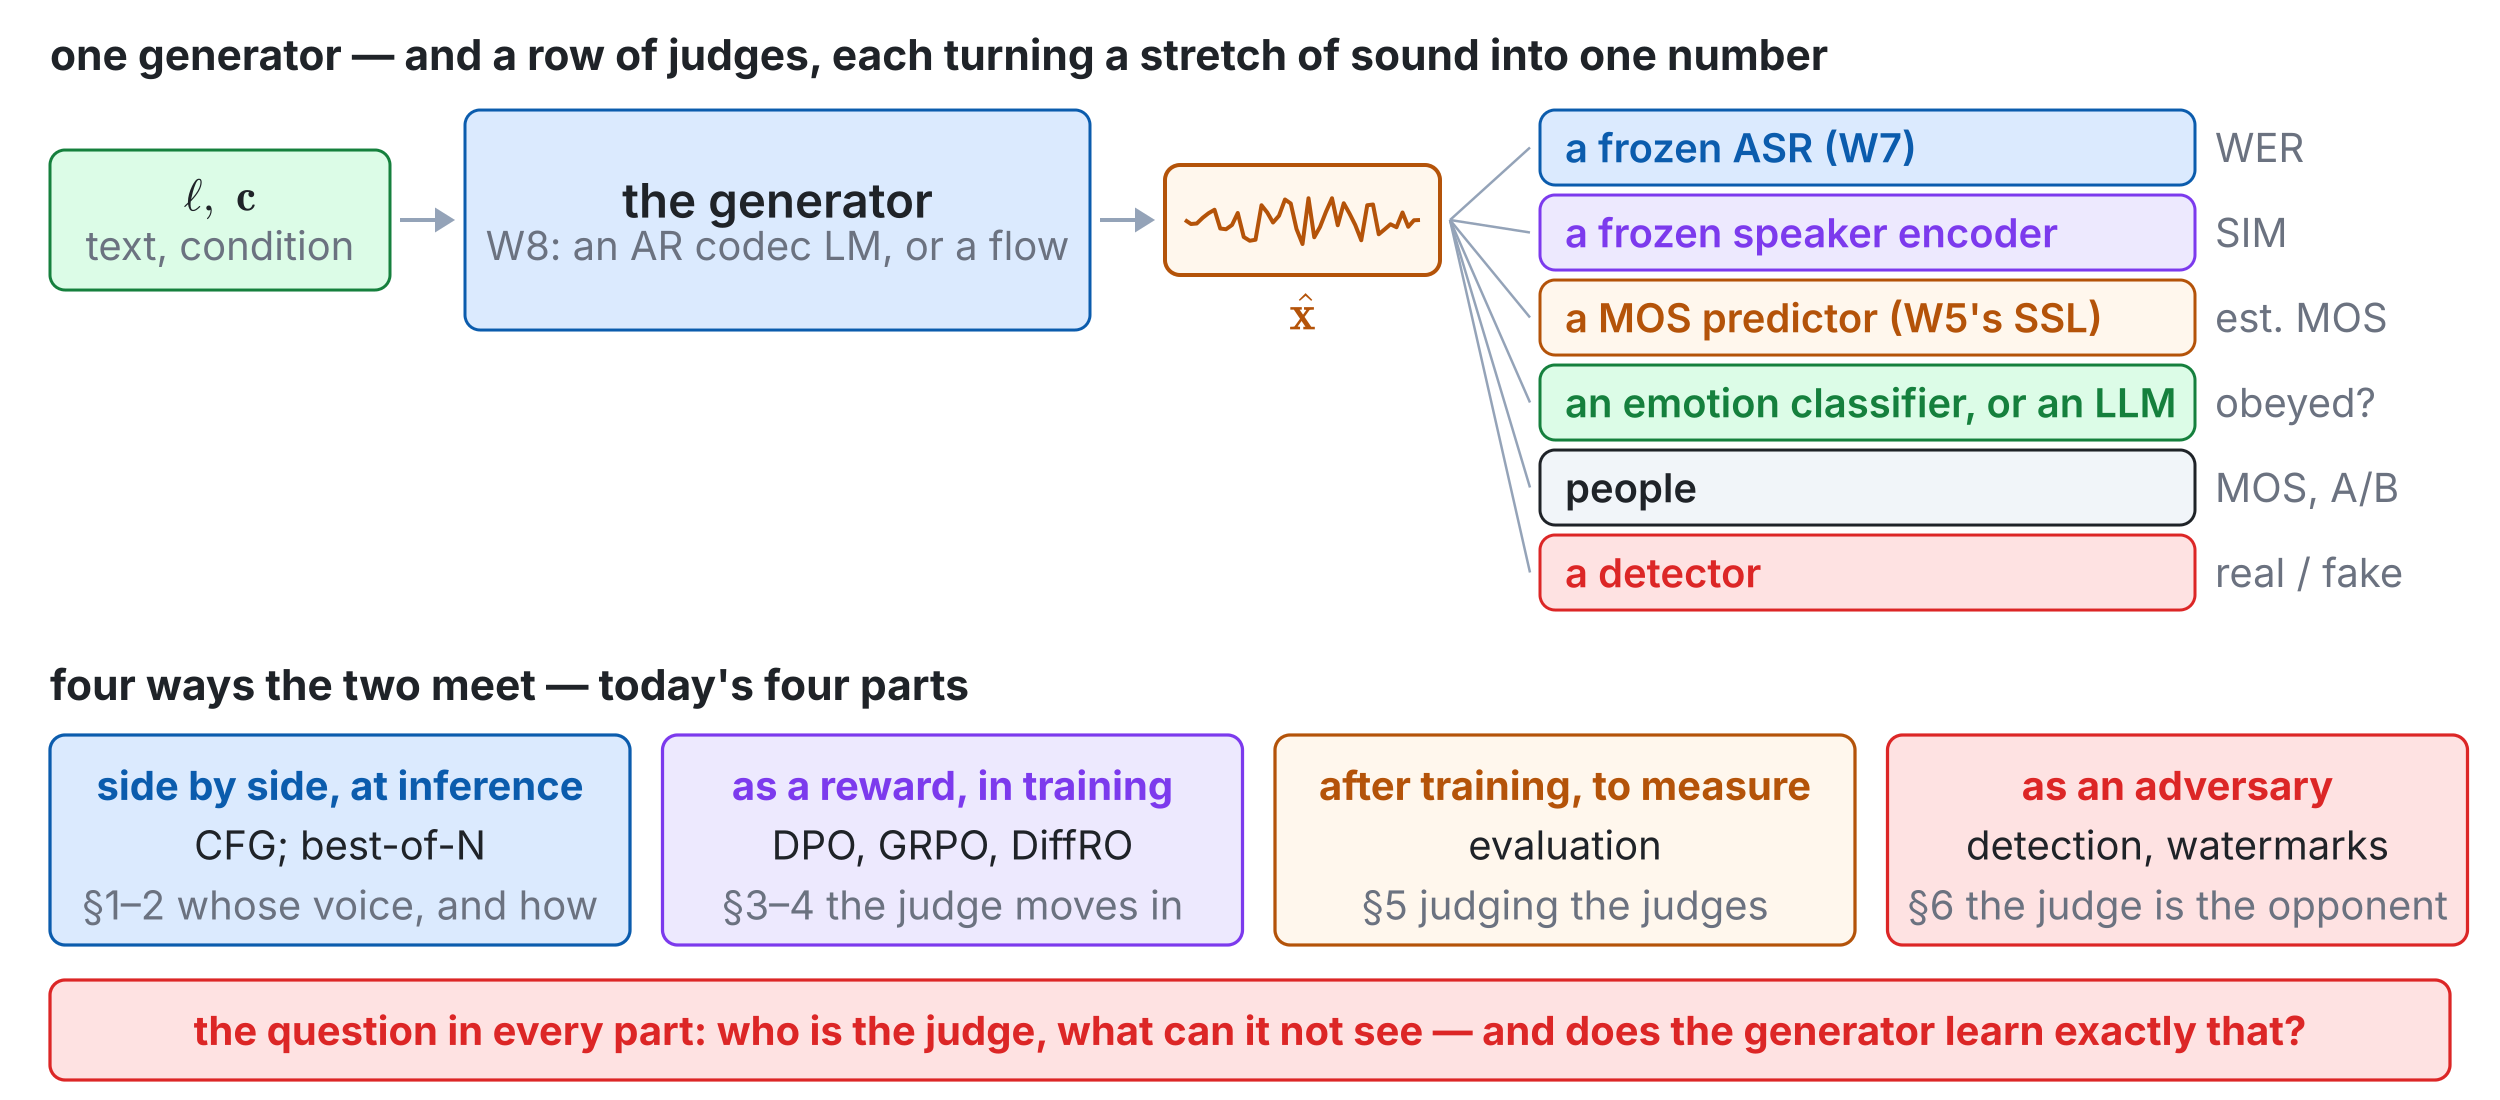
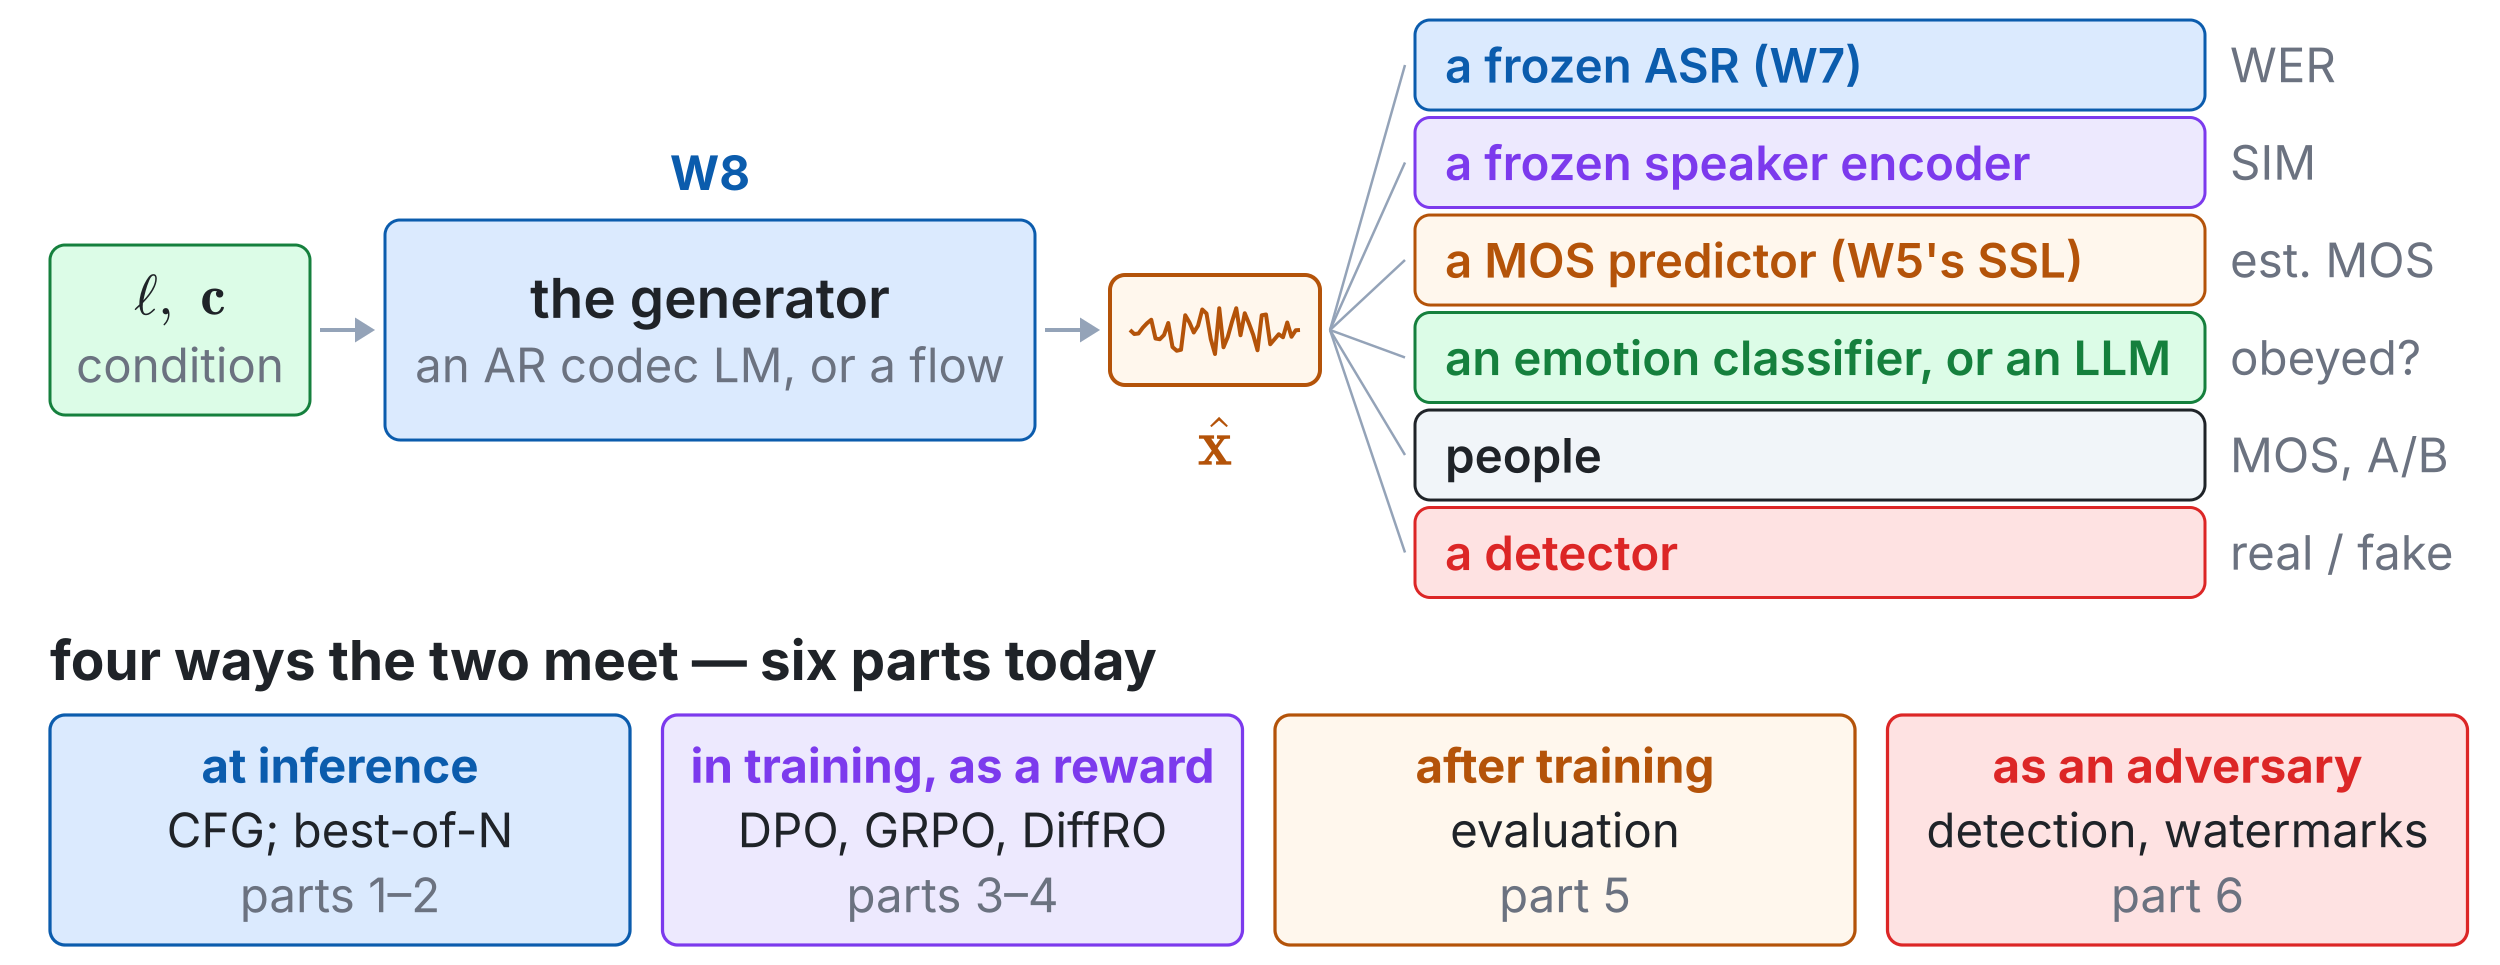
- <svg xmlns="http://www.w3.org/2000/svg" xmlns:xlink="http://www.w3.org/1999/xlink" viewBox="0 0 1000 440" width="100%" role="img" font-family="system-ui,-apple-system,Segoe UI,sans-serif">
+ <svg xmlns="http://www.w3.org/2000/svg" xmlns:xlink="http://www.w3.org/1999/xlink" viewBox="0 0 1000 386" width="100%" role="img" font-family="system-ui,-apple-system,Segoe UI,sans-serif">
  <g class="fragment" data-fragment-index="0">
-     <rect x="20.0" y="60.0" width="136.0" height="56.0" rx="6" fill="#dcfce7" stroke="#15803d" stroke-width="1.2" />
-     <svg x="73.51" y="70.579" width="28.98" height="17.421" viewBox="0 0 28.98 17.421">
+     <rect x="20.0" y="98.0" width="104.0" height="68.0" rx="6" fill="#dcfce7" stroke="#15803d" stroke-width="1.2" />
+     <svg x="53.646" y="108.516" width="36.708" height="22.066" viewBox="0 0 36.708 22.066">
      <defs>
        <style type="text/css">*{stroke-linejoin: round; stroke-linecap: butt}</style>
      </defs>
      <g id="w9t3-figure_1">
        <g id="w9t3-patch_1">
-           <path d="M 0 17.421  L 28.98 17.421  L 28.98 0  L 0 0  L 0 17.421  z " style="fill: none" />
+           <path d="M 0 22.066  L 36.708 22.066  L 36.708 0  L 0 0  L 0 22.066  z " style="fill: none" />
        </g>
        <g id="w9t3-text_1">
-           <g style="fill: #1f2328" transform="translate(0 13.67719) scale(0.18 -0.18)">
+           <g style="fill: #1f2328" transform="translate(0 17.32444) scale(0.228 -0.228)">
            <defs>
              <path id="w9t3-Cmmi10-60" d="M 153 475  Q 125 475 94 509  Q 63 544 63 575  Q 63 628 594 1113  Q 594 1141 592 1159  Q 591 1178 588 1197  Q 588 1472 631 1758  Q 675 2044 751 2328  Q 828 2613 943 2922  Q 1059 3231 1178 3463  Q 1384 3884 1628 4198  Q 1872 4513 2169 4513  Q 2372 4513 2459 4373  Q 2547 4234 2547 4025  Q 2547 2853 991 1269  Q 966 994 966 878  Q 966 78 1331 78  Q 1488 78 1642 161  Q 1797 244 1908 341  Q 2019 438 2216 628  Q 2228 641 2253 641  Q 2288 641 2319 603  Q 2350 566 2350 531  Q 2350 509 2322 488  Q 2038 209 1809 56  Q 1581 -97 1319 -97  Q 981 -97 817 193  Q 653 484 609 884  Q 438 713 191 488  Q 184 475 153 475  z M 1044 1575  Q 1384 1938 1681 2338  Q 1978 2738 2176 3180  Q 2375 3622 2375 4044  Q 2375 4347 2163 4347  Q 1934 4347 1696 3801  Q 1459 3256 1290 2622  Q 1122 1988 1044 1575  z " transform="scale(0.015625)" />
              <path id="w9t3-Cmmi10-3b" d="M 634 -1153  Q 634 -1125 659 -1100  Q 891 -878 1019 -587  Q 1147 -297 1147 25  L 1147 103  Q 1044 0 891 0  Q 744 0 641 103  Q 538 206 538 353  Q 538 503 641 603  Q 744 703 891 703  Q 1119 703 1216 492  Q 1313 281 1313 25  Q 1313 -331 1170 -651  Q 1028 -972 769 -1228  Q 744 -1241 728 -1241  Q 697 -1241 665 -1212  Q 634 -1184 634 -1153  z " transform="scale(0.015625)" />
              <path id="w9t3-Cmb10-63" d="M 1594 -38  Q 1172 -38 858 150  Q 544 338 378 667  Q 213 997 213 1422  Q 213 1738 308 2008  Q 403 2278 579 2478  Q 756 2678 1017 2789  Q 1278 2900 1594 2900  Q 1969 2900 2276 2762  Q 2584 2625 2584 2297  Q 2584 2119 2468 2000  Q 2353 1881 2175 1881  Q 1997 1881 1878 2003  Q 1759 2125 1759 2297  Q 1759 2491 1881 2591  Q 1766 2619 1600 2619  Q 1406 2619 1293 2497  Q 1181 2375 1132 2194  Q 1084 2013 1070 1830  Q 1056 1647 1056 1428  Q 1056 1134 1098 876  Q 1141 619 1287 431  Q 1434 244 1716 244  Q 1950 244 2112 398  Q 2275 553 2338 788  Q 2363 828 2413 838  L 2578 838  Q 2656 816 2656 750  Q 2656 744 2650 716  Q 2553 363 2261 162  Q 1969 -38 1594 -38  z " transform="scale(0.015625)" />
            </defs>
            <use xlink:href="#w9t3-Cmmi10-60" transform="translate(0 0.484375)" />
            <use xlink:href="#w9t3-Cmmi10-3b" transform="translate(41.60156 0.484375)" />
            <use xlink:href="#w9t3-Cmb10-63" transform="translate(116.1097 0.484375)" />
          </g>
        </g>
      </g>
    </svg>
-     <text x="88.0" y="104.0" font-size="16" font-weight="400" fill="#6b7280" text-anchor="middle" dominant-baseline="auto">text, condition</text>
-     <line x1="160.0" y1="88.0" x2="174.0" y2="88.0" stroke="#94a3b8" stroke-width="1.6" />
-     <polygon points="182.0,88.0 174.0,93.0 174.0,83.0" fill="#94a3b8" />
-     <rect x="186.0" y="44.0" width="250.0" height="88.0" rx="6" fill="#dbeafe" stroke="#0b5cad" stroke-width="1.2" />
-     <text x="311.0" y="80.0" font-size="19" font-weight="600" fill="#1f2328" text-anchor="middle" dominant-baseline="middle">the generator</text>
-     <text x="311.0" y="104.0" font-size="16" font-weight="400" fill="#6b7280" text-anchor="middle" dominant-baseline="auto">W8: an AR codec LM, or a flow</text>
-     <line x1="440.0" y1="88.0" x2="454.0" y2="88.0" stroke="#94a3b8" stroke-width="1.6" />
-     <polygon points="462.0,88.0 454.0,93.0 454.0,83.0" fill="#94a3b8" />
-     <rect x="466.0" y="66.0" width="110.0" height="44.0" rx="6" fill="#fff7ed" stroke="#b45309" stroke-width="1.6" />
-     <polyline points="474.0,88.0 476.4,89.6 478.7,89.4 481.1,87.1 483.4,85.3 485.8,83.9 488.1,91.4 490.4,91.7 492.8,90.0 495.1,85.2 497.5,94.8 499.9,96.3 502.2,95.9 504.6,82.1 506.9,85.0 509.2,89.0 511.6,86.3 514.0,79.8 516.3,81.4 518.6,91.6 521.0,97.6 523.4,79.3 525.7,94.9 528.0,90.8 530.4,84.7 532.8,79.3 535.1,90.1 537.5,81.3 539.8,85.4 542.1,90.0 544.5,96.1 546.9,82.1 549.2,81.8 551.5,93.7 553.9,91.7 556.2,89.7 558.6,90.9 561.0,85.0 563.3,90.7 565.6,88.1 568.0,88.0" fill="none" stroke="#b45309" stroke-width="1.6" />
-     <svg x="515.7" y="112.644" width="10.6" height="23.356" viewBox="0 -4 10.6 23.356">
+     <text x="72.0" y="146.0" font-size="19" font-weight="400" fill="#6b7280" text-anchor="middle" dominant-baseline="middle">condition</text>
+     <line x1="128.0" y1="132.0" x2="142.0" y2="132.0" stroke="#94a3b8" stroke-width="1.6" />
+     <polygon points="150.0,132.0 142.0,137.0 142.0,127.0" fill="#94a3b8" />
+     <rect x="154.0" y="88.0" width="260.0" height="88.0" rx="6" fill="#dbeafe" stroke="#0b5cad" stroke-width="1.2" />
+     <text x="284.0" y="119.0" font-size="22" font-weight="600" fill="#1f2328" text-anchor="middle" dominant-baseline="middle">the generator</text>
+     <text x="284.0" y="146.0" font-size="19" font-weight="400" fill="#6b7280" text-anchor="middle" dominant-baseline="middle">an AR codec LM, or a flow</text>
+     <text x="284.0" y="76.0" font-size="19" font-weight="700" fill="#0b5cad" text-anchor="middle" dominant-baseline="auto">W8</text>
+     <line x1="418.0" y1="132.0" x2="432.0" y2="132.0" stroke="#94a3b8" stroke-width="1.6" />
+     <polygon points="440.0,132.0 432.0,137.0 432.0,127.0" fill="#94a3b8" />
+     <rect x="444.0" y="110.0" width="84.0" height="44.0" rx="6" fill="#fff7ed" stroke="#b45309" stroke-width="1.6" />
+     <polyline points="452.0,132.0 453.7,133.6 455.4,133.4 457.1,131.1 458.8,129.3 460.5,127.9 462.2,135.4 463.9,135.7 465.6,134.0 467.3,129.2 469.0,138.8 470.7,140.3 472.4,139.9 474.1,126.1 475.8,129.0 477.5,133.0 479.2,130.3 480.9,123.8 482.6,125.4 484.3,135.6 486.0,141.6 487.7,123.3 489.4,138.9 491.1,134.8 492.8,128.7 494.5,123.3 496.2,134.1 497.9,125.3 499.6,129.4 501.3,134.0 503.0,140.1 504.7,126.1 506.4,125.8 508.1,137.7 509.8,135.7 511.5,133.7 513.2,134.9 514.9,129.0 516.6,134.7 518.3,132.1 520.0,132.0" fill="none" stroke="#b45309" stroke-width="1.6" />
+     <svg x="479.004" y="159.34" width="13.992" height="32.15" viewBox="0 -6.6 13.992 32.15">
      <defs>
        <style type="text/css">*{stroke-linejoin: round; stroke-linecap: butt}</style>
      </defs>
      <g id="w9t4-figure_1">
        <g id="w9t4-patch_1">
-           <path d="M 0 19.356  L 10.6 19.356  L 10.6 0  L 0 0  L 0 19.356  z " style="fill: none" />
+           <path d="M 0 25.55  L 13.992 25.55  L 13.992 0  L 0 0  L 0 25.55  z " style="fill: none" />
        </g>
        <g id="w9t4-text_1">
-           <g style="fill: #b45309" transform="translate(0 15.19688) scale(0.2 -0.2)">
+           <g style="fill: #b45309" transform="translate(0 20.05988) scale(0.264 -0.264)">
            <defs>
              <path id="w9t4-Cmr10-5e" d="M 863 3444  L 738 3578  L 1600 4441  L 2456 3578  L 2328 3444  L 1600 4084  L 863 3444  z " transform="scale(0.015625)" />
              <path id="w9t4-Cmb10-78" d="M 109 0  L 109 325  Q 628 325 678 384  L 1381 1350  L 588 2516  L 141 2516  L 141 2841  L 1606 2841  L 1606 2516  L 1331 2516  L 1766 1881  L 2181 2463  Q 2181 2491 2072 2503  Q 1963 2516 1888 2516  L 1888 2841  L 3156 2841  L 3156 2516  Q 2638 2516 2584 2456  L 1959 1594  L 2816 325  L 3272 325  L 3272 0  L 1797 0  L 1797 325  L 2075 325  L 1575 1063  L 1081 378  Q 1081 356 1193 340  Q 1306 325 1381 325  L 1381 0  L 109 0  z " transform="scale(0.015625)" />
            </defs>
            <use xlink:href="#w9t4-Cmr10-5e" transform="translate(7.640137 3.609375)" />
            <use xlink:href="#w9t4-Cmb10-78" transform="translate(0 0.53125)" />
          </g>
        </g>
      </g>
    </svg>
-     <text x="20.0" y="28.0" font-size="17" font-weight="700" fill="#1f2328" text-anchor="start" dominant-baseline="auto">one generator — and a row of judges, each turning a stretch of sound into one number</text>
-     <rect x="616.0" y="44.0" width="262.0" height="30.0" rx="6" fill="#dbeafe" stroke="#0b5cad" stroke-width="1.2" />
-     <text x="626.0" y="59.0" font-size="16" font-weight="600" fill="#0b5cad" text-anchor="start" dominant-baseline="middle">a frozen ASR (W7)</text>
-     <text x="886.0" y="59.0" font-size="16" font-weight="400" fill="#6b7280" text-anchor="start" dominant-baseline="middle">WER</text>
-     <line x1="580.0" y1="88.0" x2="612.0" y2="59.0" stroke="#94a3b8" stroke-width="1.0" />
-     <rect x="616.0" y="78.0" width="262.0" height="30.0" rx="6" fill="#ede9fe" stroke="#7c3aed" stroke-width="1.2" />
-     <text x="626.0" y="93.0" font-size="16" font-weight="600" fill="#7c3aed" text-anchor="start" dominant-baseline="middle">a frozen speaker encoder</text>
-     <text x="886.0" y="93.0" font-size="16" font-weight="400" fill="#6b7280" text-anchor="start" dominant-baseline="middle">SIM</text>
-     <line x1="580.0" y1="88.0" x2="612.0" y2="93.0" stroke="#94a3b8" stroke-width="1.0" />
-     <rect x="616.0" y="112.0" width="262.0" height="30.0" rx="6" fill="#fff7ed" stroke="#b45309" stroke-width="1.2" />
-     <text x="626.0" y="127.0" font-size="16" font-weight="600" fill="#b45309" text-anchor="start" dominant-baseline="middle">a MOS predictor (W5's SSL)</text>
-     <text x="886.0" y="127.0" font-size="16" font-weight="400" fill="#6b7280" text-anchor="start" dominant-baseline="middle">est. MOS</text>
-     <line x1="580.0" y1="88.0" x2="612.0" y2="127.0" stroke="#94a3b8" stroke-width="1.0" />
-     <rect x="616.0" y="146.0" width="262.0" height="30.0" rx="6" fill="#dcfce7" stroke="#15803d" stroke-width="1.2" />
-     <text x="626.0" y="161.0" font-size="16" font-weight="600" fill="#15803d" text-anchor="start" dominant-baseline="middle">an emotion classifier, or an LLM</text>
-     <text x="886.0" y="161.0" font-size="16" font-weight="400" fill="#6b7280" text-anchor="start" dominant-baseline="middle">obeyed?</text>
-     <line x1="580.0" y1="88.0" x2="612.0" y2="161.0" stroke="#94a3b8" stroke-width="1.0" />
-     <rect x="616.0" y="180.0" width="262.0" height="30.0" rx="6" fill="#f1f5f9" stroke="#1f2328" stroke-width="1.2" />
-     <text x="626.0" y="195.0" font-size="16" font-weight="600" fill="#1f2328" text-anchor="start" dominant-baseline="middle">people</text>
-     <text x="886.0" y="195.0" font-size="16" font-weight="400" fill="#6b7280" text-anchor="start" dominant-baseline="middle">MOS, A/B</text>
-     <line x1="580.0" y1="88.0" x2="612.0" y2="195.0" stroke="#94a3b8" stroke-width="1.0" />
-     <rect x="616.0" y="214.0" width="262.0" height="30.0" rx="6" fill="#fee2e2" stroke="#dc2626" stroke-width="1.2" />
-     <text x="626.0" y="229.0" font-size="16" font-weight="600" fill="#dc2626" text-anchor="start" dominant-baseline="middle">a detector</text>
-     <text x="886.0" y="229.0" font-size="16" font-weight="400" fill="#6b7280" text-anchor="start" dominant-baseline="middle">real / fake</text>
-     <line x1="580.0" y1="88.0" x2="612.0" y2="229.0" stroke="#94a3b8" stroke-width="1.0" />
+     <rect x="566.0" y="8.0" width="316.0" height="36.0" rx="6" fill="#dbeafe" stroke="#0b5cad" stroke-width="1.2" />
+     <text x="578.0" y="26.0" font-size="19" font-weight="600" fill="#0b5cad" text-anchor="start" dominant-baseline="middle">a frozen ASR (W7)</text>
+     <text x="892.0" y="26.0" font-size="19" font-weight="400" fill="#6b7280" text-anchor="start" dominant-baseline="middle">WER</text>
+     <line x1="532.0" y1="132.0" x2="562.0" y2="26.0" stroke="#94a3b8" stroke-width="1.0" />
+     <rect x="566.0" y="47.0" width="316.0" height="36.0" rx="6" fill="#ede9fe" stroke="#7c3aed" stroke-width="1.2" />
+     <text x="578.0" y="65.0" font-size="19" font-weight="600" fill="#7c3aed" text-anchor="start" dominant-baseline="middle">a frozen speaker encoder</text>
+     <text x="892.0" y="65.0" font-size="19" font-weight="400" fill="#6b7280" text-anchor="start" dominant-baseline="middle">SIM</text>
+     <line x1="532.0" y1="132.0" x2="562.0" y2="65.0" stroke="#94a3b8" stroke-width="1.0" />
+     <rect x="566.0" y="86.0" width="316.0" height="36.0" rx="6" fill="#fff7ed" stroke="#b45309" stroke-width="1.2" />
+     <text x="578.0" y="104.0" font-size="19" font-weight="600" fill="#b45309" text-anchor="start" dominant-baseline="middle">a MOS predictor (W5's SSL)</text>
+     <text x="892.0" y="104.0" font-size="19" font-weight="400" fill="#6b7280" text-anchor="start" dominant-baseline="middle">est. MOS</text>
+     <line x1="532.0" y1="132.0" x2="562.0" y2="104.0" stroke="#94a3b8" stroke-width="1.0" />
+     <rect x="566.0" y="125.0" width="316.0" height="36.0" rx="6" fill="#dcfce7" stroke="#15803d" stroke-width="1.2" />
+     <text x="578.0" y="143.0" font-size="19" font-weight="600" fill="#15803d" text-anchor="start" dominant-baseline="middle">an emotion classifier, or an LLM</text>
+     <text x="892.0" y="143.0" font-size="19" font-weight="400" fill="#6b7280" text-anchor="start" dominant-baseline="middle">obeyed?</text>
+     <line x1="532.0" y1="132.0" x2="562.0" y2="143.0" stroke="#94a3b8" stroke-width="1.0" />
+     <rect x="566.0" y="164.0" width="316.0" height="36.0" rx="6" fill="#f1f5f9" stroke="#1f2328" stroke-width="1.2" />
+     <text x="578.0" y="182.0" font-size="19" font-weight="600" fill="#1f2328" text-anchor="start" dominant-baseline="middle">people</text>
+     <text x="892.0" y="182.0" font-size="19" font-weight="400" fill="#6b7280" text-anchor="start" dominant-baseline="middle">MOS, A/B</text>
+     <line x1="532.0" y1="132.0" x2="562.0" y2="182.0" stroke="#94a3b8" stroke-width="1.0" />
+     <rect x="566.0" y="203.0" width="316.0" height="36.0" rx="6" fill="#fee2e2" stroke="#dc2626" stroke-width="1.2" />
+     <text x="578.0" y="221.0" font-size="19" font-weight="600" fill="#dc2626" text-anchor="start" dominant-baseline="middle">a detector</text>
+     <text x="892.0" y="221.0" font-size="19" font-weight="400" fill="#6b7280" text-anchor="start" dominant-baseline="middle">real / fake</text>
+     <line x1="532.0" y1="132.0" x2="562.0" y2="221.0" stroke="#94a3b8" stroke-width="1.0" />
  </g>
  <g class="fragment" data-fragment-index="1">
-     <text x="20.0" y="280.0" font-size="17" font-weight="700" fill="#1f2328" text-anchor="start" dominant-baseline="auto">four ways the two meet — today's four parts</text>
-     <rect x="20.0" y="294.0" width="232.0" height="84.0" rx="6" fill="#dbeafe" stroke="#0b5cad" stroke-width="1.3" />
-     <text x="136.0" y="314.0" font-size="16" font-weight="700" fill="#0b5cad" text-anchor="middle" dominant-baseline="middle">side by side, at inference</text>
-     <text x="136.0" y="338.0" font-size="16" font-weight="400" fill="#1f2328" text-anchor="middle" dominant-baseline="middle">CFG; best-of-N</text>
-     <text x="136.0" y="362.0" font-size="16" font-weight="400" fill="#6b7280" text-anchor="middle" dominant-baseline="middle">§1–2  whose voice, and how</text>
-     <rect x="265.0" y="294.0" width="232.0" height="84.0" rx="6" fill="#ede9fe" stroke="#7c3aed" stroke-width="1.3" />
-     <text x="381.0" y="314.0" font-size="16" font-weight="700" fill="#7c3aed" text-anchor="middle" dominant-baseline="middle">as a reward, in training</text>
-     <text x="381.0" y="338.0" font-size="16" font-weight="400" fill="#1f2328" text-anchor="middle" dominant-baseline="middle">DPO, GRPO, DiffRO</text>
-     <text x="381.0" y="362.0" font-size="16" font-weight="400" fill="#6b7280" text-anchor="middle" dominant-baseline="middle">§3–4  the judge moves in</text>
-     <rect x="510.0" y="294.0" width="232.0" height="84.0" rx="6" fill="#fff7ed" stroke="#b45309" stroke-width="1.3" />
-     <text x="626.0" y="314.0" font-size="16" font-weight="700" fill="#b45309" text-anchor="middle" dominant-baseline="middle">after training, to measure</text>
-     <text x="626.0" y="338.0" font-size="16" font-weight="400" fill="#1f2328" text-anchor="middle" dominant-baseline="middle">evaluation</text>
-     <text x="626.0" y="362.0" font-size="16" font-weight="400" fill="#6b7280" text-anchor="middle" dominant-baseline="middle">§5  judging the judges</text>
-     <rect x="755.0" y="294.0" width="232.0" height="84.0" rx="6" fill="#fee2e2" stroke="#dc2626" stroke-width="1.3" />
-     <text x="871.0" y="314.0" font-size="16" font-weight="700" fill="#dc2626" text-anchor="middle" dominant-baseline="middle">as an adversary</text>
-     <text x="871.0" y="338.0" font-size="16" font-weight="400" fill="#1f2328" text-anchor="middle" dominant-baseline="middle">detection, watermarks</text>
-     <text x="871.0" y="362.0" font-size="16" font-weight="400" fill="#6b7280" text-anchor="middle" dominant-baseline="middle">§6  the judge is the opponent</text>
-   </g>
-   <g class="fragment" data-fragment-index="2">
-     <rect x="20.0" y="392.0" width="960.0" height="40.0" rx="6" fill="#fee2e2" stroke="#dc2626" stroke-width="1.3" />
-     <text x="500.0" y="412.0" font-size="16" font-weight="700" fill="#dc2626" text-anchor="middle" dominant-baseline="middle">the question in every part: who is the judge, what can it not see — and does the generator learn exactly that?</text>
+     <text x="20.0" y="272.0" font-size="22" font-weight="700" fill="#1f2328" text-anchor="start" dominant-baseline="auto">four ways the two meet — six parts today</text>
+     <rect x="20.0" y="286.0" width="232.0" height="92.0" rx="6" fill="#dbeafe" stroke="#0b5cad" stroke-width="1.3" />
+     <text x="136.0" y="306.0" font-size="19" font-weight="700" fill="#0b5cad" text-anchor="middle" dominant-baseline="middle">at inference</text>
+     <text x="136.0" y="332.0" font-size="19" font-weight="400" fill="#1f2328" text-anchor="middle" dominant-baseline="middle">CFG; best-of-N</text>
+     <text x="136.0" y="358.0" font-size="19" font-weight="400" fill="#6b7280" text-anchor="middle" dominant-baseline="middle">parts 1–2</text>
+     <rect x="265.0" y="286.0" width="232.0" height="92.0" rx="6" fill="#ede9fe" stroke="#7c3aed" stroke-width="1.3" />
+     <text x="381.0" y="306.0" font-size="19" font-weight="700" fill="#7c3aed" text-anchor="middle" dominant-baseline="middle">in training, as a reward</text>
+     <text x="381.0" y="332.0" font-size="19" font-weight="400" fill="#1f2328" text-anchor="middle" dominant-baseline="middle">DPO, GRPO, DiffRO</text>
+     <text x="381.0" y="358.0" font-size="19" font-weight="400" fill="#6b7280" text-anchor="middle" dominant-baseline="middle">parts 3–4</text>
+     <rect x="510.0" y="286.0" width="232.0" height="92.0" rx="6" fill="#fff7ed" stroke="#b45309" stroke-width="1.3" />
+     <text x="626.0" y="306.0" font-size="19" font-weight="700" fill="#b45309" text-anchor="middle" dominant-baseline="middle">after training</text>
+     <text x="626.0" y="332.0" font-size="19" font-weight="400" fill="#1f2328" text-anchor="middle" dominant-baseline="middle">evaluation</text>
+     <text x="626.0" y="358.0" font-size="19" font-weight="400" fill="#6b7280" text-anchor="middle" dominant-baseline="middle">part 5</text>
+     <rect x="755.0" y="286.0" width="232.0" height="92.0" rx="6" fill="#fee2e2" stroke="#dc2626" stroke-width="1.3" />
+     <text x="871.0" y="306.0" font-size="19" font-weight="700" fill="#dc2626" text-anchor="middle" dominant-baseline="middle">as an adversary</text>
+     <text x="871.0" y="332.0" font-size="19" font-weight="400" fill="#1f2328" text-anchor="middle" dominant-baseline="middle">detection, watermarks</text>
+     <text x="871.0" y="358.0" font-size="19" font-weight="400" fill="#6b7280" text-anchor="middle" dominant-baseline="middle">part 6</text>
  </g>
</svg>
